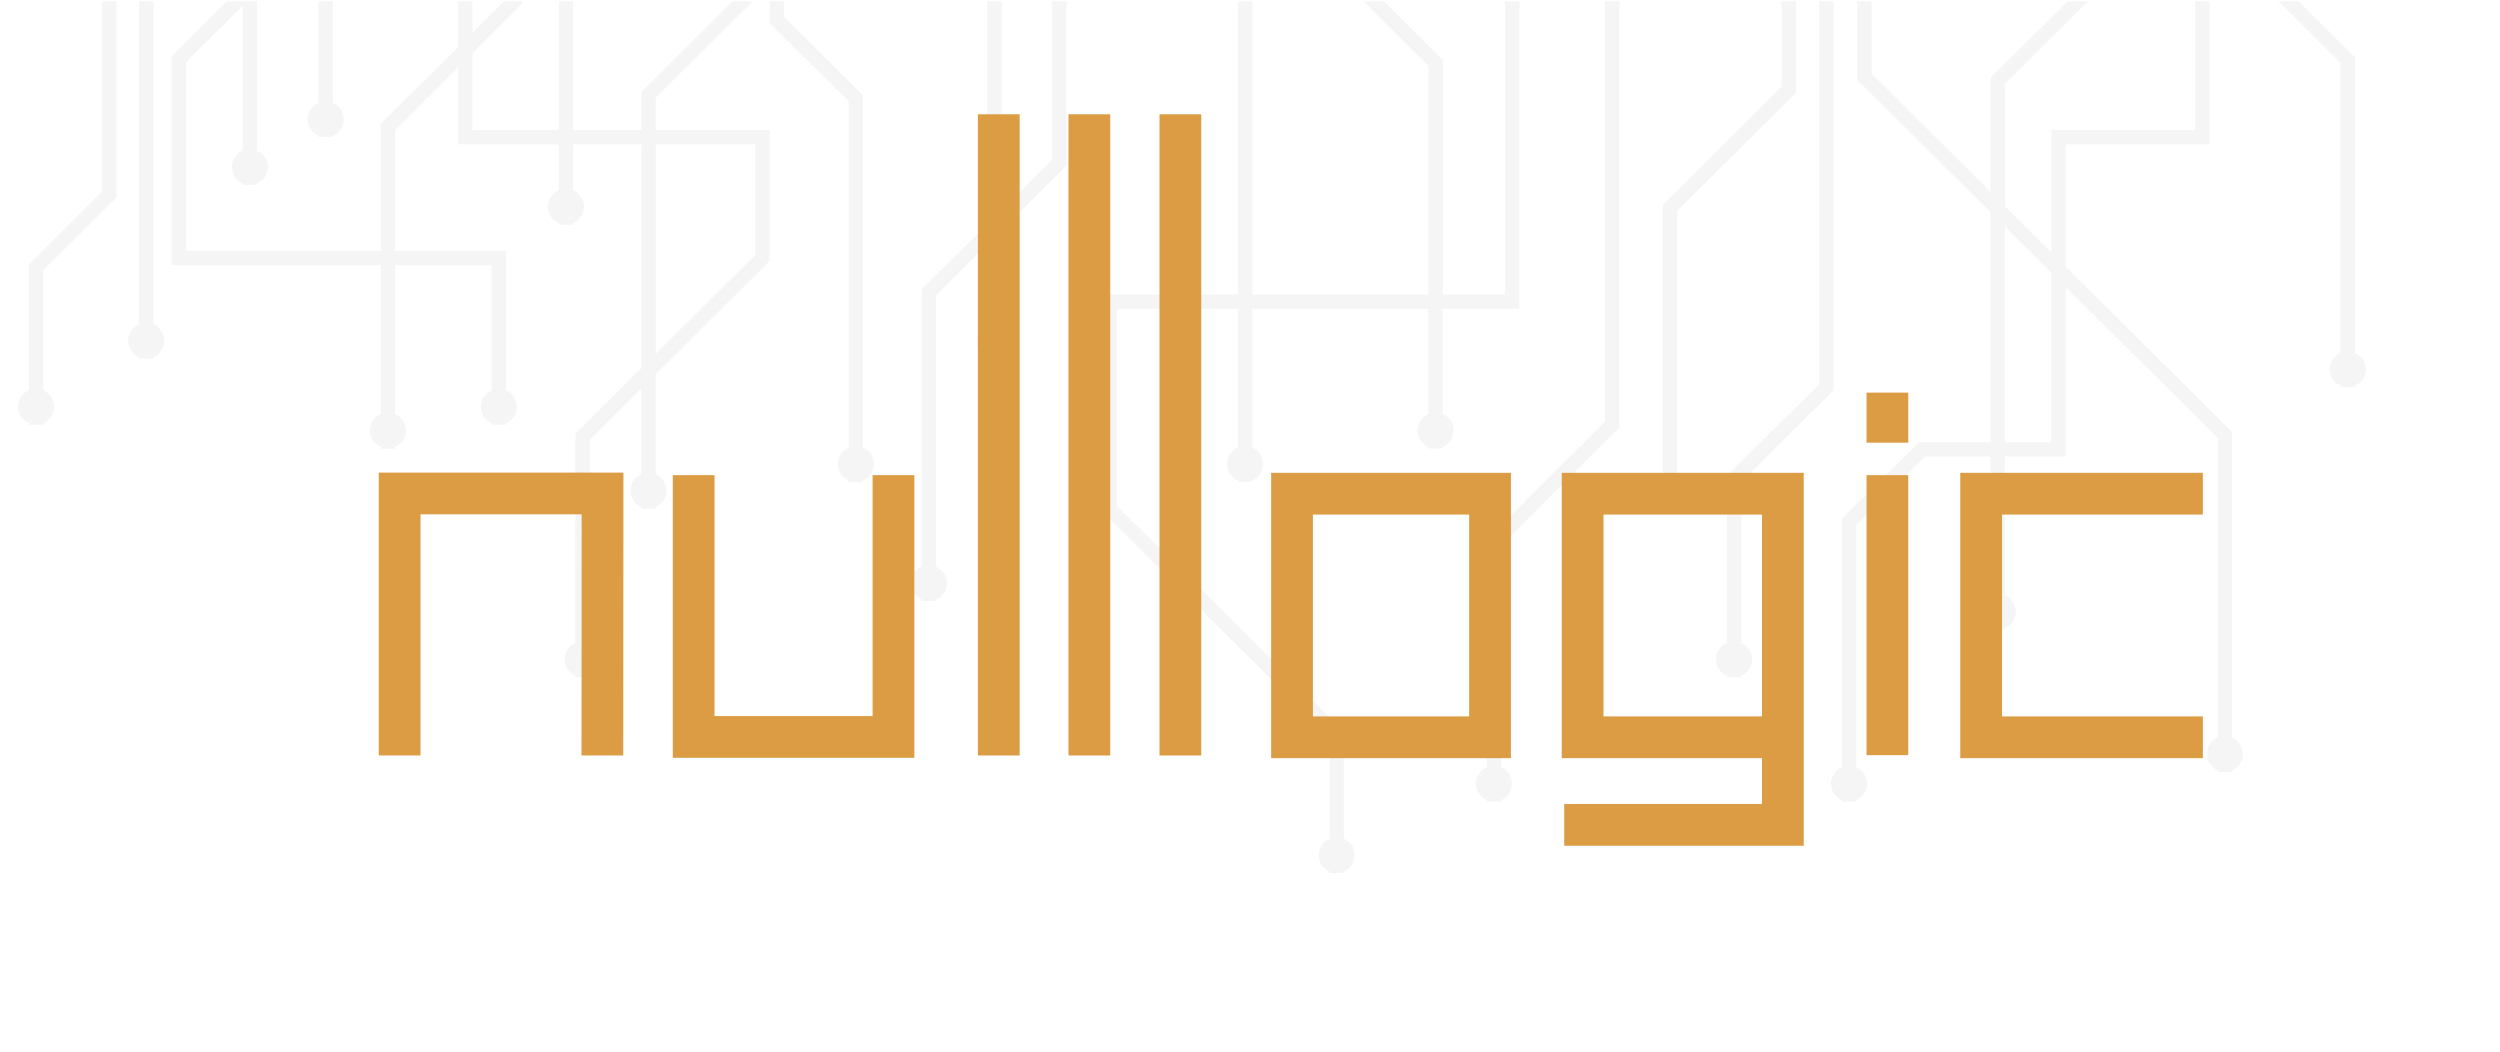
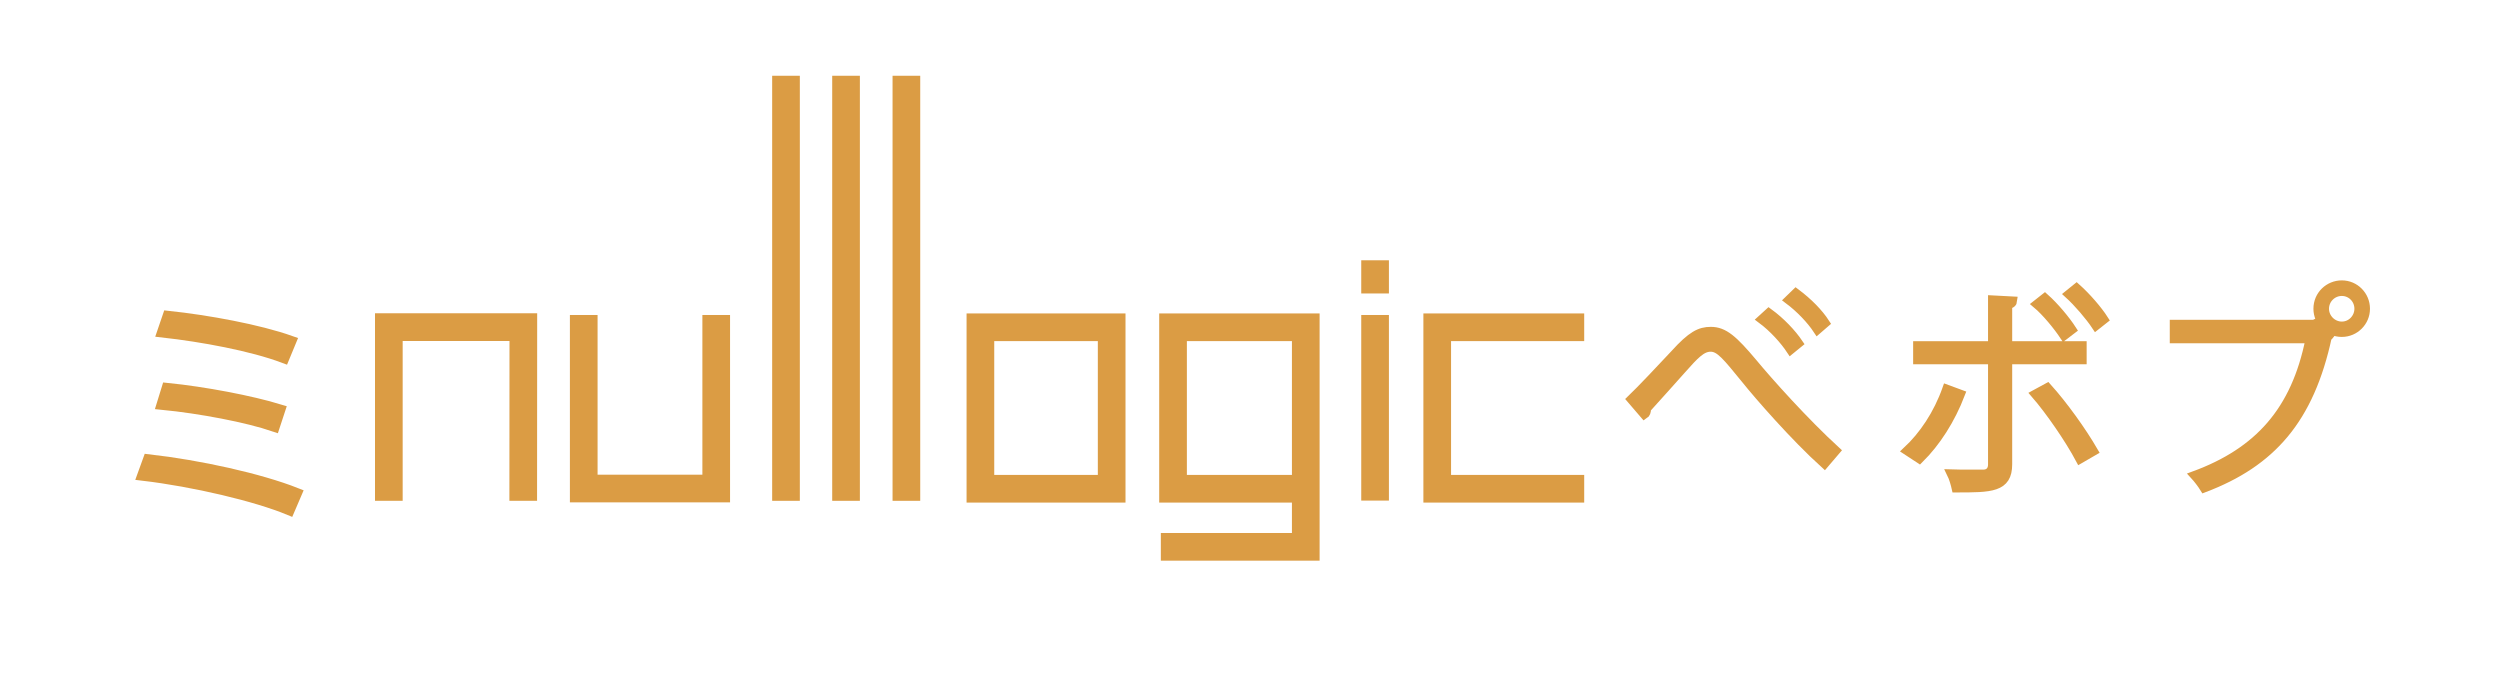
- <svg xmlns="http://www.w3.org/2000/svg" version="1.1" id="Layer_1" x="0px" y="0px" viewBox="0 0 598.96 252.04" style="enable-background:new 0 0 598.96 252.04;" xml:space="preserve">
+ <svg xmlns="http://www.w3.org/2000/svg" version="1.1" id="Layer_1" x="0px" y="0px" viewBox="0 0 903.53 252.04" style="enable-background:new 0 0 903.53 252.04;" xml:space="preserve">
  <style type="text/css">
- 	.st0{opacity:0.2;}
- 	.st1{fill:#CCCCCC;}
- 	.st2{fill:none;stroke:#DB9C44;stroke-width:10;stroke-miterlimit:10;}
+ 	.st0{fill:none;stroke:#DB9C44;stroke-width:10;stroke-miterlimit:10;}
+ 	.st1{fill:#DB9C44;stroke:#DB9C44;stroke-width:3;stroke-miterlimit:10;}
+ 	.st2{fill:#DB9C44;stroke:#DB9C44;stroke-width:4;stroke-miterlimit:10;}
</style>
-   <g class="st0">
-     <g>
-       <path class="st1" d="M417.19,154.03v-38.59l22.1-21.97V0.3h-3.44v91.75l-22.1,21.97v40.01c-1.53,0.66-2.6,2.17-2.6,3.93    s1.07,3.27,2.6,3.93v0.36h1.72l0,0l0,0h1.72v-0.36c1.53-0.66,2.59-2.17,2.59-3.93S418.72,154.69,417.19,154.03z" />
-       <path class="st1" d="M564.22,84.54V13.72L550.71,0.3h-4.87l14.93,14.84v69.39c-1.53,0.66-2.6,2.17-2.6,3.93s1.07,3.27,2.6,3.93    v0.36h3.44V92.4c1.53-0.66,2.59-2.17,2.59-3.93S565.75,85.2,564.22,84.54z" />
-       <path class="st1" d="M534.77,176.72v-73.19L494.91,63.9V34.56h34.45V0.3h-3.44v30.83h-34.45v29.34l-11.12-11.05V20.08l19.9-19.78    h-4.87L476.9,18.66V46l-28.49-28.32V0.3h-3.44v18.8l31.94,31.74v55.11h-17.15l-18.49,18.37v59.5c-1.53,0.66-2.59,2.17-2.59,3.93    s1.07,3.27,2.59,3.93v0.36h1.72l0,0l0,0h1.72v-0.36c1.53-0.66,2.6-2.17,2.6-3.93s-1.07-3.27-2.6-3.93v-58.08l16.47-16.37h15.72    v33.24c-1.53,0.66-2.6,2.17-2.6,3.93s1.07,3.27,2.6,3.93v0.36h1.72l0,0l0,0h1.72v-0.36c1.53-0.66,2.59-2.17,2.59-3.93    s-1.07-3.27-2.59-3.93v-33.24h14.57V68.74l36.42,36.2v71.78c-1.53,0.66-2.59,2.17-2.59,3.93s1.07,3.27,2.59,3.93v0.36h1.72l0,0    l0,0h1.72v-0.36c1.53-0.66,2.6-2.17,2.6-3.93C537.37,178.89,536.3,177.38,534.77,176.72z M491.46,105.95h-11.12V54.26l11.12,11.05    V105.95z" />
-       <path class="st1" d="M401.79,113.64V50.56l28.5-28.33V0.3h-3.44v20.51l-28.5,28.33v64.5c-1.53,0.66-2.59,2.17-2.59,3.93    s1.07,3.27,2.59,3.93v0.36h1.72l0,0l0,0h1.72v-0.36c1.53-0.66,2.59-2.17,2.59-3.93S403.32,114.3,401.79,113.64z" />
-       <path class="st1" d="M387.97,102.47V0.3h-3.44v100.75l-28.31,28.13v54.64c-1.53,0.66-2.6,2.17-2.6,3.93s1.07,3.27,2.6,3.93v0.36    h1.72l0,0l0,0h1.72v-0.36c1.53-0.66,2.59-2.17,2.59-3.93s-1.07-3.27-2.59-3.93V130.6L387.97,102.47z" />
-       <path class="st1" d="M345.67,99.24V73.97h18.34V0.3h-3.44v70.25h-14.89v-56.2L331.54,0.3h-4.87l15.56,15.47v54.79h-42.2V0.3h-3.44    v70.25h-32.47v52.02l54.41,54.08v24.29c-1.53,0.66-2.59,2.17-2.59,3.93s1.07,3.27,2.59,3.93v0.36h3.44v-0.36    c1.53-0.66,2.59-2.17,2.59-3.93s-1.07-3.27-2.59-3.93v-25.71l-54.41-54.08V73.97h29.02v33.26c-1.53,0.66-2.59,2.17-2.59,3.93    s1.07,3.27,2.59,3.93v0.36h1.72l0,0l0,0h1.72v-0.36c1.53-0.66,2.6-2.17,2.6-3.93s-1.07-3.27-2.6-3.93V73.97h42.2v25.27    c-1.53,0.66-2.59,2.17-2.59,3.93s1.07,3.27,2.59,3.93v0.36h1.72l0,0l0,0h1.72v-0.36c1.53-0.66,2.6-2.17,2.6-3.93    C348.27,101.41,347.2,99.9,345.67,99.24z" />
-       <path class="st1" d="M76.31,0.3v24.32c-1.53,0.66-2.59,2.17-2.59,3.93s1.07,3.27,2.59,3.93v0.36h1.72l0,0l0,0h1.72v-0.36    c1.53-0.66,2.6-2.17,2.6-3.93s-1.07-3.27-2.6-3.93V0.3H76.31z" />
-       <path class="st1" d="M206.77,107.23V22.87L187.83,4.04V0.3h-3.44v5.16l18.95,18.83v82.94c-1.53,0.66-2.59,2.17-2.59,3.93    s1.07,3.27,2.59,3.93v0.36h1.72l0,0l0,0h1.72v-0.36c1.53-0.66,2.59-2.17,2.59-3.93S208.3,107.89,206.77,107.23z" />
-       <path class="st1" d="M157.11,23.43L180.39,0.3h-4.87l-21.85,21.72v9.12H137.3V0.3h-3.44v30.83h-20.67V12.7l11.8-11.73V0.3h-4.2    l-7.6,7.56V0.3h-3.44v10.98L91.22,29.69V60.1H44.58V14.87L58.15,1.39v34.7c-1.53,0.66-2.59,2.17-2.59,3.93s1.07,3.27,2.59,3.93    v0.36h1.72l0,0l0,0h1.72v-0.36c1.53-0.66,2.59-2.17,2.59-3.93s-1.07-3.27-2.59-3.93V0.3h-7.21L41.14,13.46v50.07h50.08v35.72    c-1.53,0.66-2.59,2.17-2.59,3.93s1.07,3.27,2.59,3.93v0.36h1.72l0,0l0,0h1.72v-0.36c1.53-0.66,2.59-2.17,2.59-3.93    s-1.07-3.27-2.59-3.93V63.53h23.12v30.01c-1.53,0.66-2.59,2.17-2.59,3.93s1.07,3.27,2.59,3.93v0.36h1.72l0,0l0,0h1.72v-0.36    c1.53-0.66,2.59-2.17,2.59-3.93s-1.07-3.27-2.59-3.93V60.1H94.66V31.11l15.09-14.99v18.44h24.11V45.6    c-1.53,0.66-2.59,2.17-2.59,3.93c0,1.76,1.07,3.27,2.59,3.93v0.36h1.72l0,0l0,0h1.72v-0.36c1.53-0.66,2.59-2.17,2.59-3.93    c0-1.76-1.07-3.27-2.59-3.93V34.56h16.36v53.66l-15.79,15.69v50.12c-1.53,0.66-2.59,2.17-2.59,3.93s1.07,3.27,2.59,3.93v0.36h1.72    l0,0l0,0h1.72v-0.36c1.53-0.66,2.59-2.17,2.59-3.93s-1.07-3.27-2.59-3.93v-48.7l12.34-12.27v20.58c-1.53,0.66-2.59,2.17-2.59,3.93    s1.07,3.27,2.59,3.93v0.36h1.72l0,0l0,0h1.72v-0.36c1.53-0.66,2.59-2.17,2.59-3.93s-1.07-3.27-2.59-3.93V89.63l27.27-27.11V31.13    h-27.27v-7.7H157.11z M180.94,34.56v26.55l-23.83,23.68V34.56H180.94z" />
-       <path class="st1" d="M27.93,47.31V0.3h-3.44v45.59L6.93,63.34v30.2c-1.53,0.66-2.6,2.17-2.6,3.93s1.07,3.27,2.6,3.93v0.36h1.72    l0,0l0,0h1.72v-0.36c1.53-0.66,2.59-2.17,2.59-3.93s-1.07-3.27-2.59-3.93V64.76L27.93,47.31z" />
-       <path class="st1" d="M36.75,77.69V0.3H33.3v77.39c-1.53,0.66-2.59,2.17-2.59,3.93s1.07,3.27,2.59,3.93v0.36h3.44v-0.36    c1.53-0.66,2.59-2.17,2.59-3.93C39.34,79.86,38.27,78.35,36.75,77.69z" />
-       <path class="st1" d="M255.49,39.7V0.3h-3.44v37.98L240,50.25V0.3h-3.44v53.38L220.83,69.3v66.46c-1.53,0.66-2.6,2.17-2.6,3.93    s1.07,3.27,2.6,3.93v0.36h1.72l0,0l0,0h1.72v-0.36c1.53-0.66,2.59-2.17,2.59-3.93s-1.07-3.27-2.59-3.93V70.72l12.28-12.21v19.17    c-1.53,0.66-2.59,2.17-2.59,3.93s1.07,3.27,2.59,3.93v0.36H240v-0.36c1.53-0.66,2.6-2.17,2.6-3.93s-1.07-3.27-2.6-3.93v-22.6    L255.49,39.7z" />
-     </g>
+   <g>
+     <polyline class="st0" points="419.54,197.63 471.92,197.63 471.92,118.28 423.95,118.28 423.95,176.64 471.92,176.64  " />
+     <polyline class="st0" points="189.1,181 189.14,118.23 140.53,118.23 140.53,181  " />
+     <polyline class="st0" points="258.85,113.84 258.85,176.56 210.97,176.56 210.97,113.84  " />
+     <line class="st0" x1="284.07" y1="181" x2="284.07" y2="27.38" />
+     <line class="st0" x1="305.77" y1="27.38" x2="305.77" y2="181" />
+     <line class="st0" x1="327.58" y1="181" x2="327.58" y2="27.38" />
+     <rect x="354.33" y="118.28" class="st0" width="47.44" height="58.36" />
+     <line class="st0" x1="496.97" y1="113.84" x2="496.97" y2="180.92" />
+     <line class="st0" x1="496.97" y1="94.07" x2="496.97" y2="106.06" />
+     <polyline class="st0" points="572.55,176.64 519.43,176.64 519.43,118.28 572.55,118.28  " />
  </g>
  <g>
-     <polyline class="st2" points="374.76,197.63 427.14,197.63 427.14,118.28 379.17,118.28 379.17,176.64 427.14,176.64  " />
-     <polyline class="st2" points="144.32,181 144.36,118.23 95.75,118.23 95.75,181  " />
-     <polyline class="st2" points="214.06,113.84 214.06,176.56 166.19,176.56 166.19,113.84  " />
-     <line class="st2" x1="239.29" y1="181" x2="239.29" y2="27.38" />
-     <line class="st2" x1="260.99" y1="27.38" x2="260.99" y2="181" />
-     <line class="st2" x1="282.8" y1="181" x2="282.8" y2="27.38" />
-     <rect x="309.55" y="118.28" class="st2" width="47.44" height="58.36" />
-     <line class="st2" x1="452.19" y1="113.84" x2="452.19" y2="180.92" />
-     <line class="st2" x1="452.19" y1="94.07" x2="452.19" y2="106.06" />
-     <polyline class="st2" points="527.77,176.64 474.65,176.64 474.65,118.28 527.77,118.28  " />
+     <path class="st1" d="M589.42,144.31c3.34-3.18,11.54-11.86,15.76-16.4c6.13-6.77,9.16-8.28,13.14-8.28c4.78,0,8.2,3.03,15.29,11.46   c5.65,6.85,18.71,21.42,30.02,31.77l-4.22,4.94c-10.91-9.87-23.89-24.76-28.66-30.73c-6.77-8.28-9.24-11.46-12.5-11.46   c-3.18,0-5.65,2.63-10.51,8.12c-2.71,3.11-9.16,10.19-12.58,14.01c0.08,1.04-0.24,1.83-0.88,2.23L589.42,144.31z M639.26,112.94   c4.46,3.26,8.44,7.48,10.91,11.15l-3.03,2.47c-2.31-3.5-6.29-7.96-10.59-11.15L639.26,112.94z M649.05,105.77   c4.46,3.34,8.28,7.17,10.75,10.99l-2.95,2.55c-2.47-3.74-6.45-7.88-10.51-10.91L649.05,105.77z" />
+     <path class="st1" d="M708.69,142.4c-3.58,9.32-8.84,17.52-14.97,23.57l-4.62-3.03c5.97-5.57,11.15-13.22,14.41-22.45L708.69,142.4z    M725.73,130.14v37.66c0,8.68-6.13,8.68-18.87,8.68c-0.32-1.43-0.96-3.74-1.75-5.33c2.31,0.08,4.86,0.08,7.01,0.08h4.62   c2.23,0,3.26-1.43,3.26-3.34v-37.74h-27.07v-5.33H720v-16.56l7.56,0.4c-0.08,0.8-0.64,1.35-1.83,1.51v14.65h26.91v5.33H725.73z    M739.98,139.93c5.81,6.45,12.5,15.76,16.8,23.17l-5.1,2.95c-3.9-7.33-10.91-17.52-16.24-23.65L739.98,139.93z M739.03,107.53   c3.58,3.18,7.64,8.04,9.95,11.62l-3.03,2.31c-2.31-3.5-6.53-8.68-9.95-11.54L739.03,107.53z M750.49,103.94   c3.66,3.26,7.8,8.04,10.03,11.54l-3.03,2.39c-2.31-3.5-6.61-8.52-9.95-11.54L750.49,103.94z" />
+     <path class="st1" d="M785.69,117.08h50.64l0.48-0.24l5.41,4.14c-0.24,0.32-0.48,0.56-0.96,0.72c-6.45,29.94-20.3,45.54-44.67,54.78   c-0.88-1.43-2.47-3.5-3.58-4.7c23.17-8.52,36.55-23.33,41.72-49.21h-49.05V117.08z M846.36,102.83c4.78,0,8.68,3.9,8.68,8.76   c0,4.78-3.9,8.68-8.68,8.68c-4.86,0-8.76-3.9-8.76-8.68C837.6,106.57,841.66,102.83,846.36,102.83z M852.41,111.59   c0-3.42-2.71-6.13-6.05-6.13c-3.34,0-6.13,2.71-6.13,6.13c0,3.34,2.79,6.13,6.13,6.13C849.86,117.72,852.41,114.77,852.41,111.59z" />
+   </g>
+   <g>
+     <path class="st2" d="M53.65,166.17c18.54,2.11,40.21,6.91,53.44,12.14l-2.53,5.9c-11.97-4.97-34.39-10.28-52.93-12.47L53.65,166.17   z M60.39,140.38c13.4,1.35,30.26,4.55,40.71,7.75l-1.94,5.9c-9.86-3.37-26.89-6.58-40.54-7.92L60.39,140.38z M60.73,114.33   c14.33,1.52,32.7,4.89,44.34,9.02l-2.44,5.9c-11.63-4.38-29.5-7.67-43.83-9.27L60.73,114.33z" />
  </g>
</svg>
